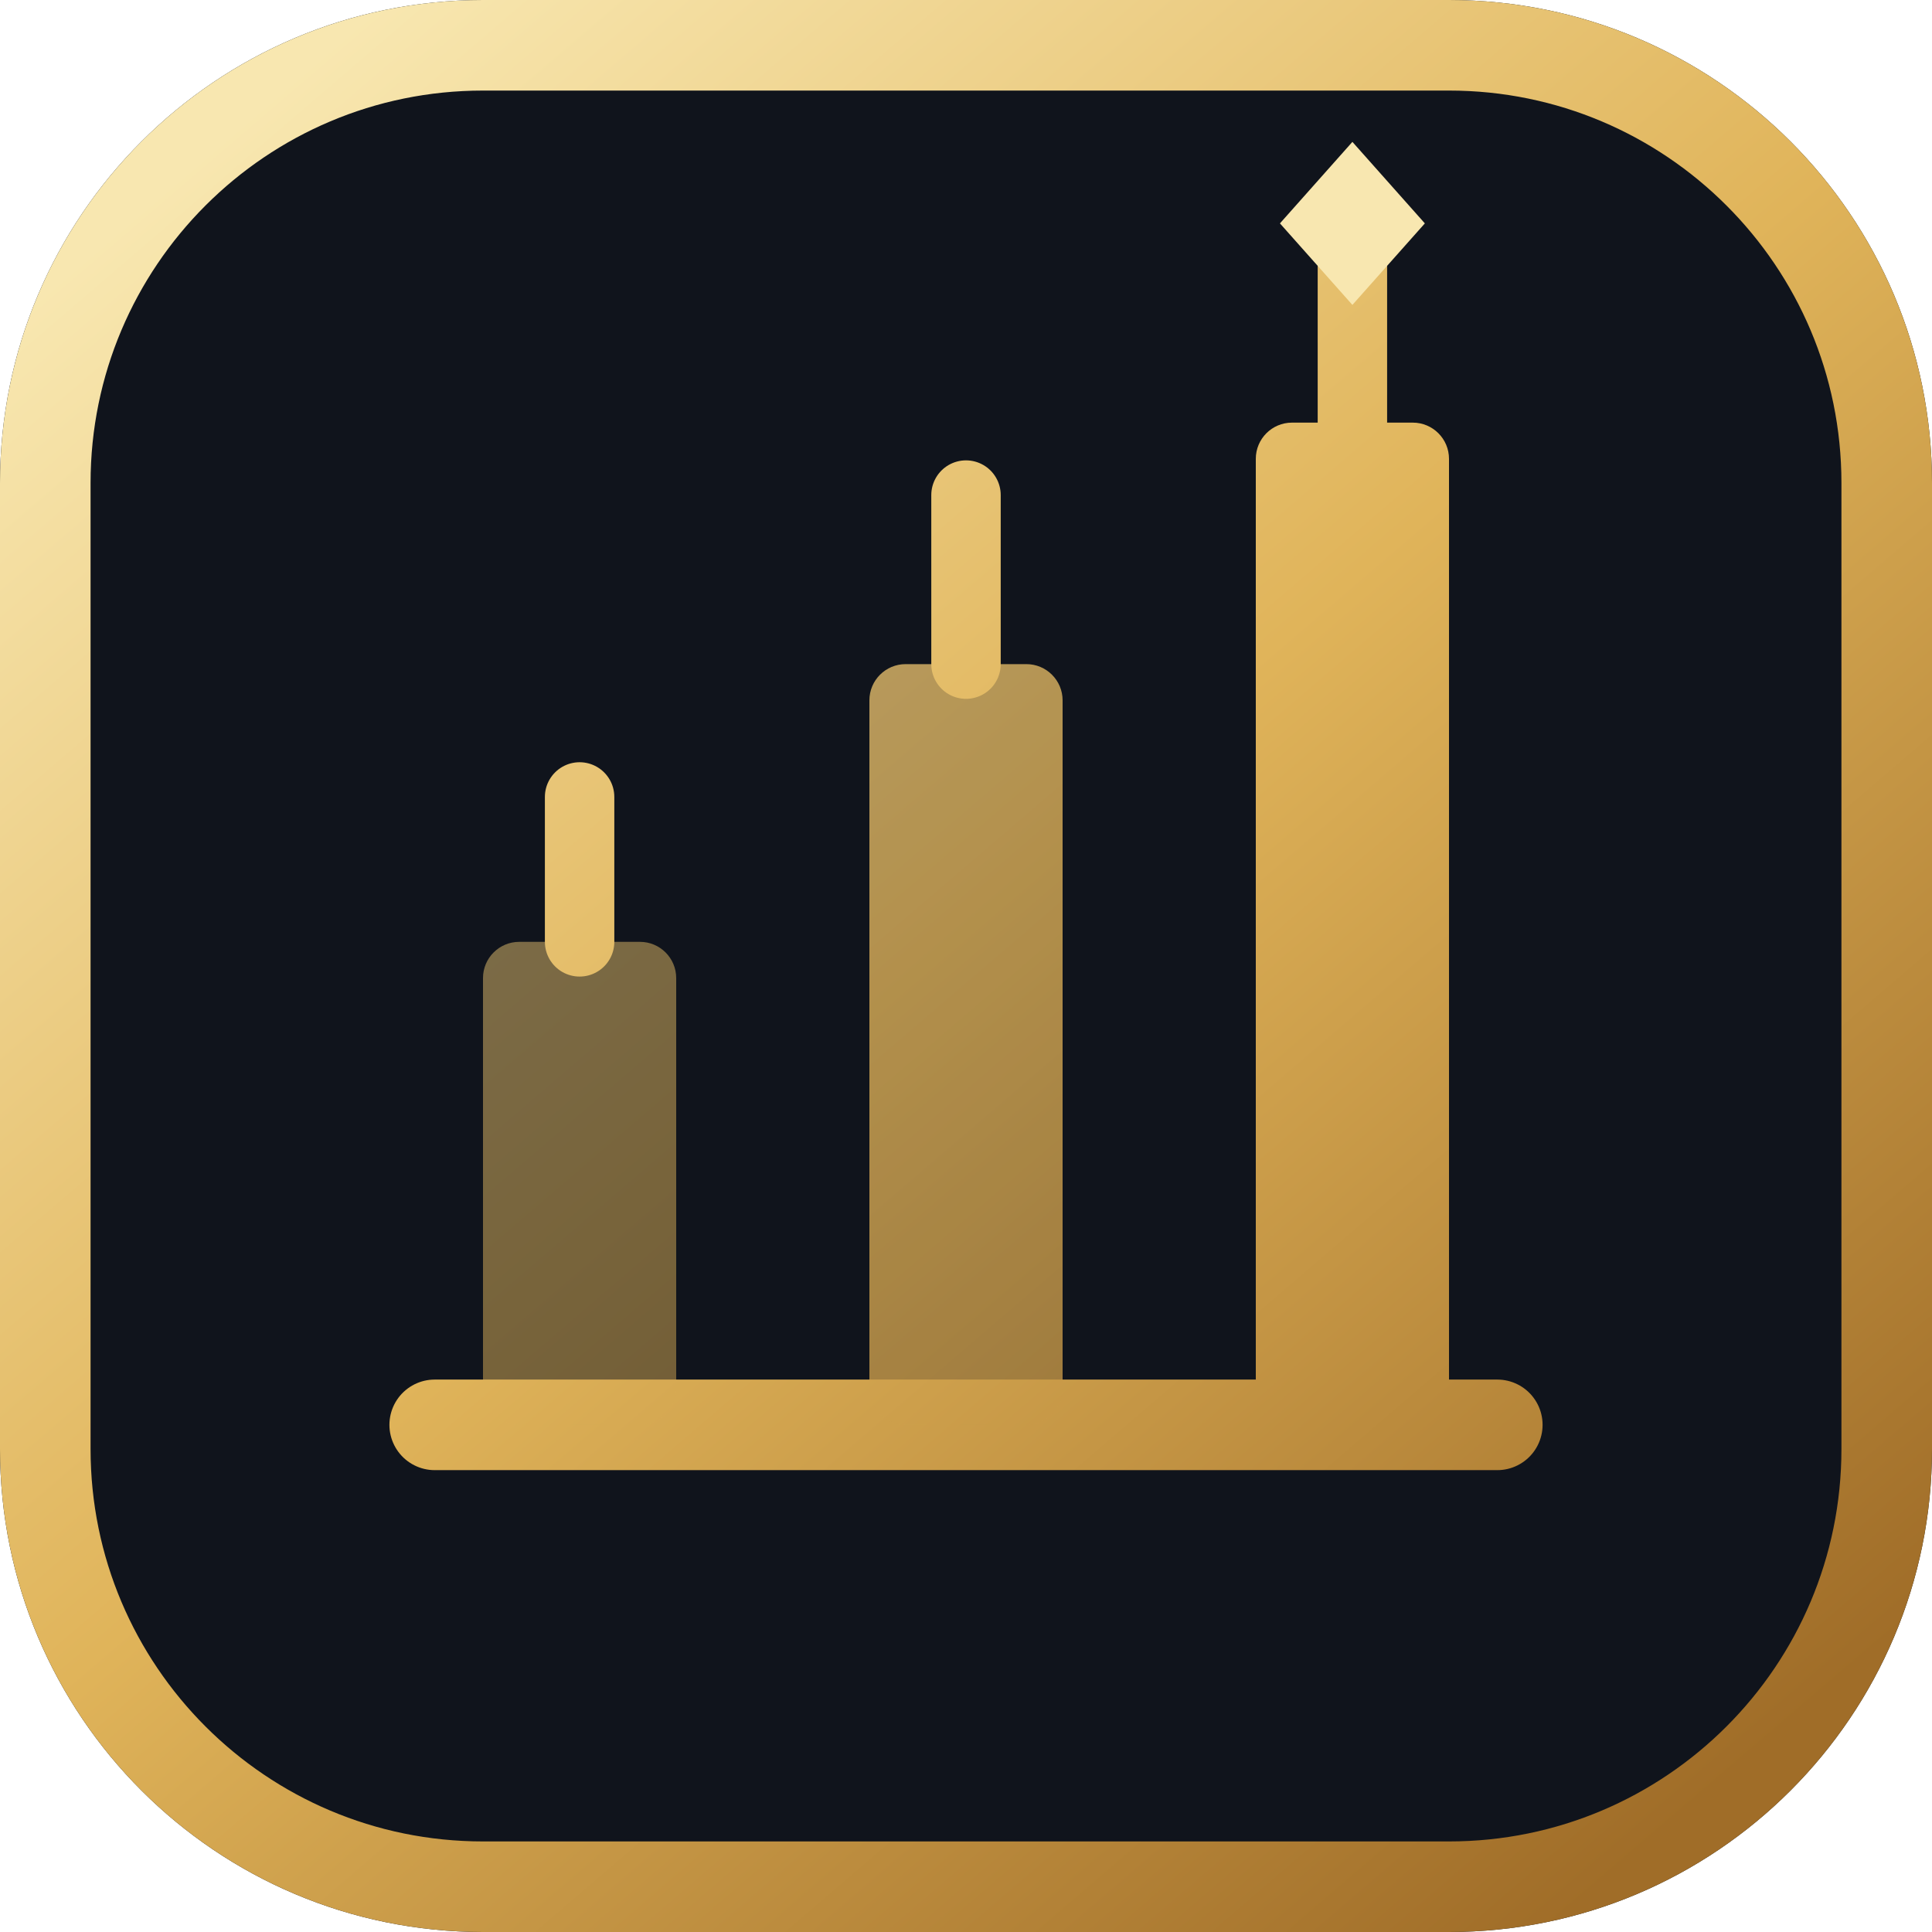
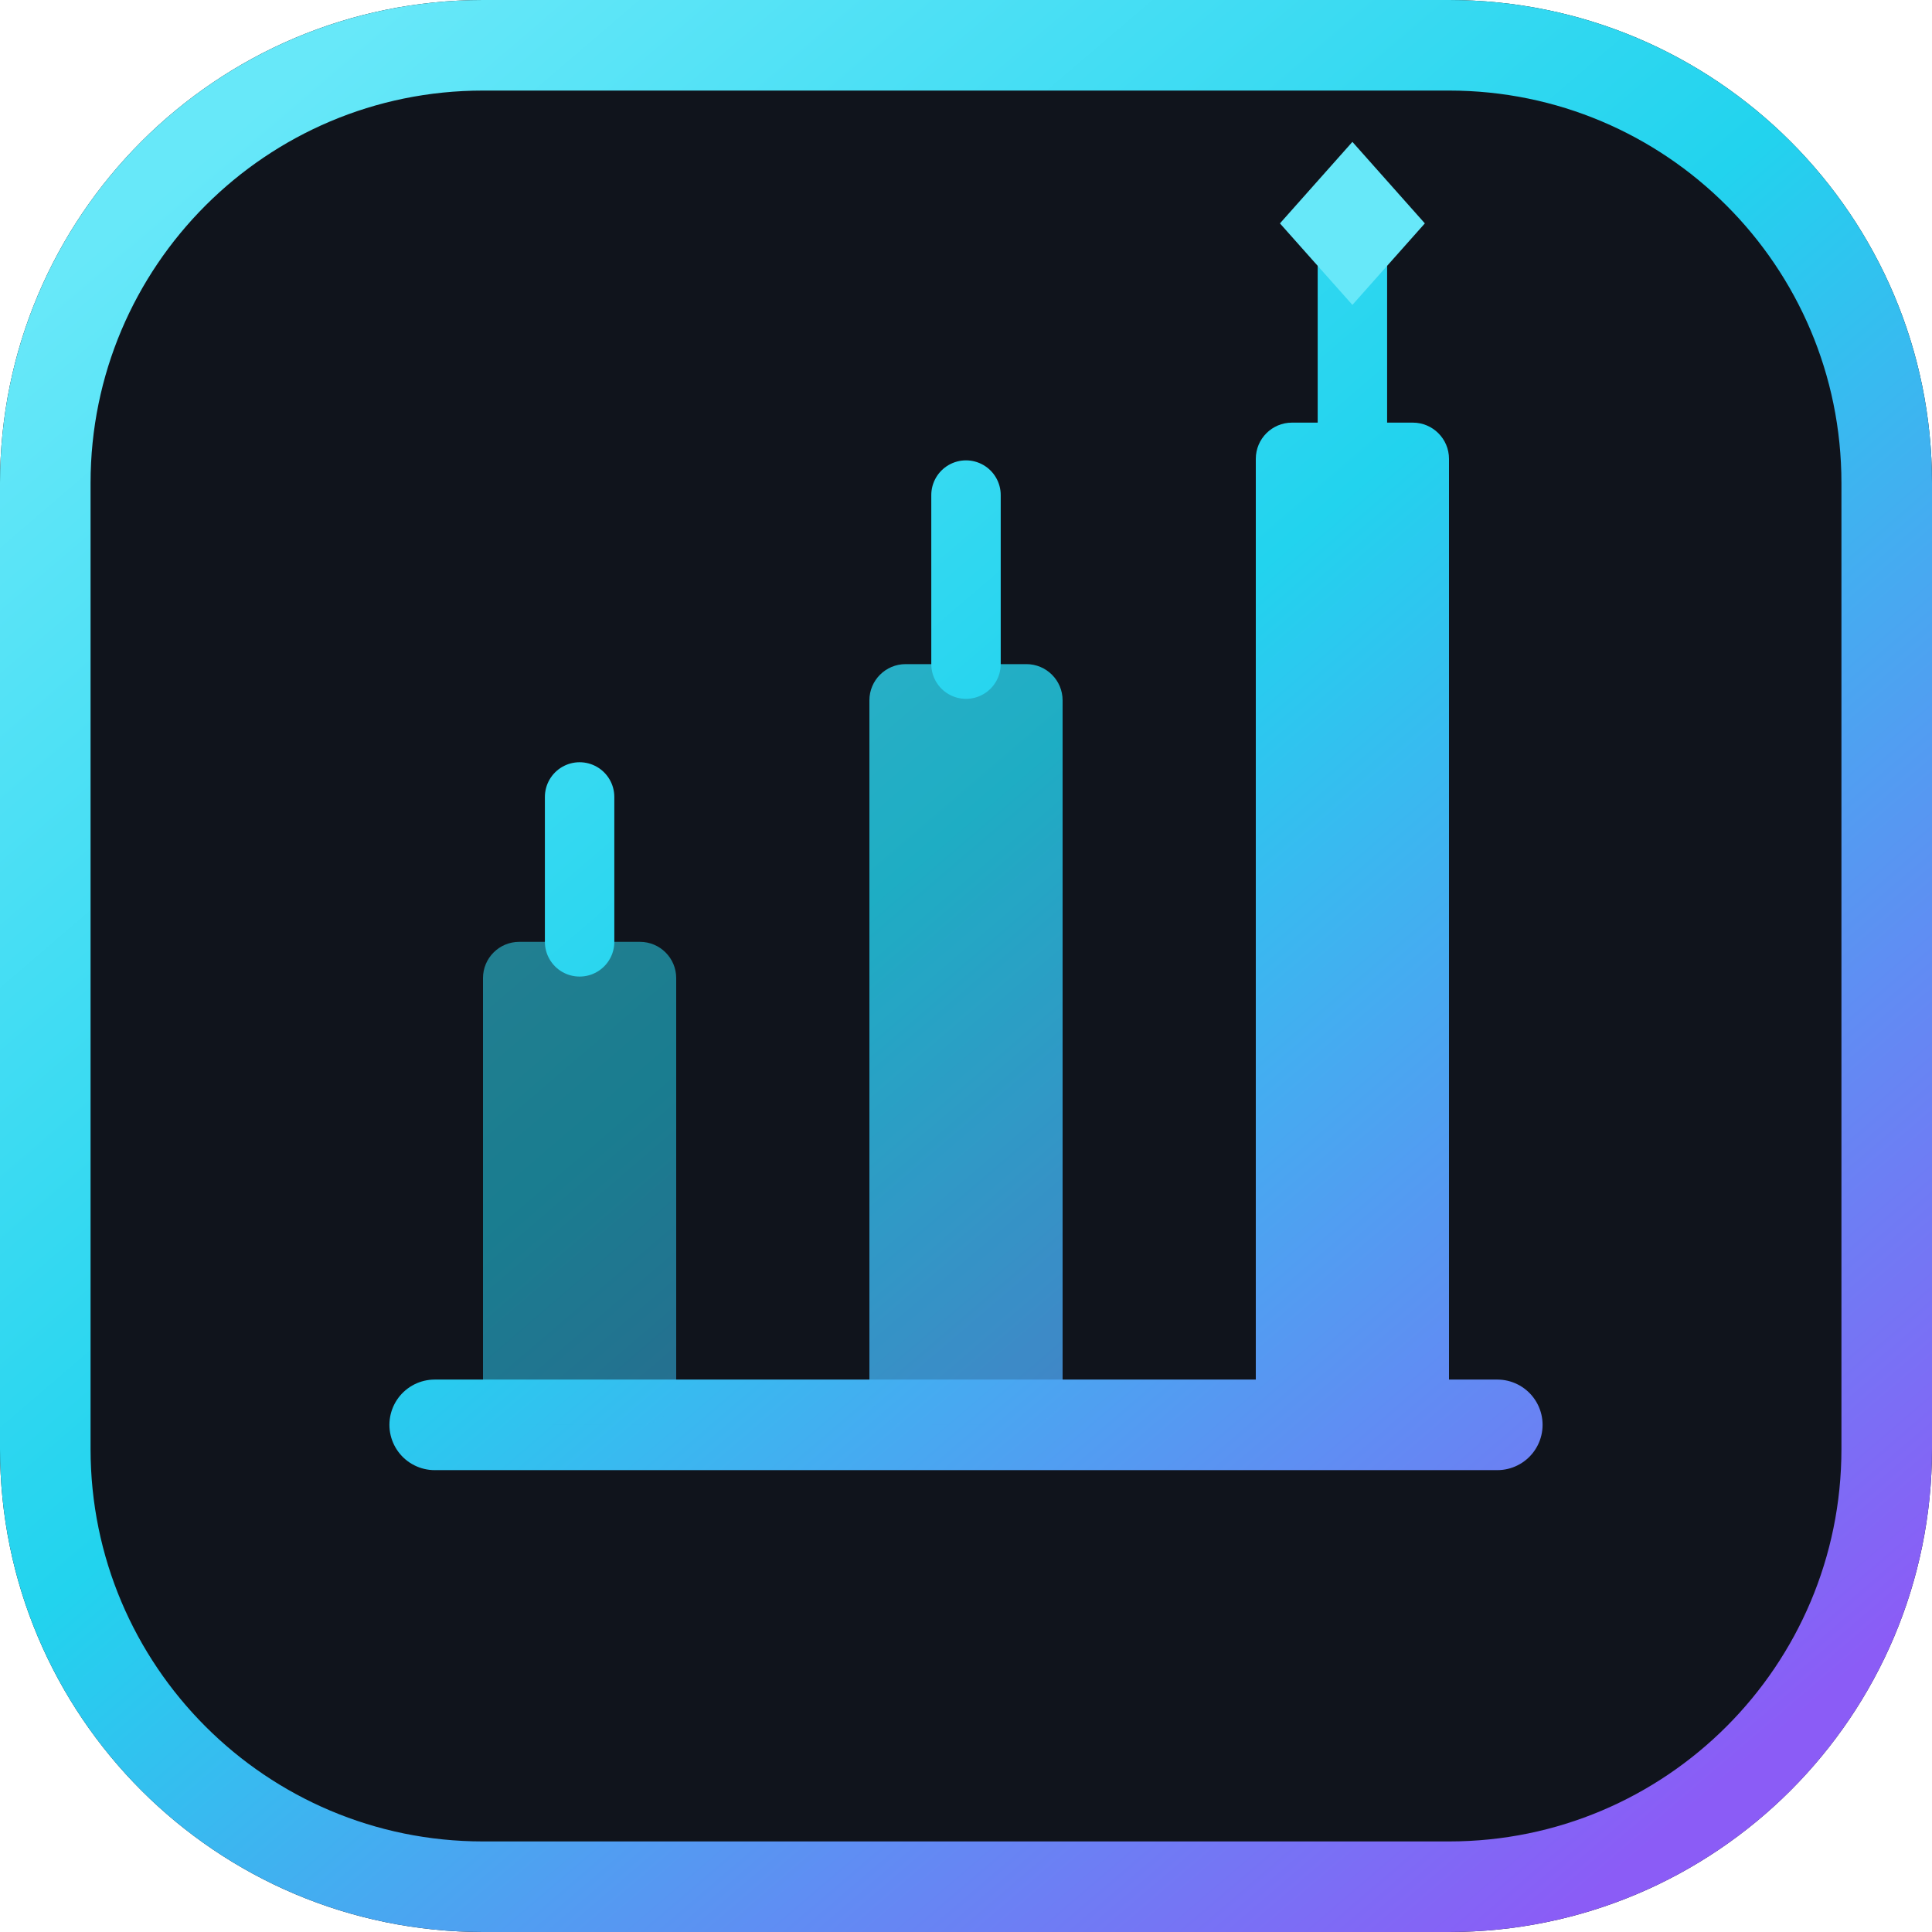
<svg xmlns="http://www.w3.org/2000/svg" viewBox="0 0 32 32" fill="none">
  <defs>
-     <linearGradient id="pnl-gold" x1="4" y1="2" x2="28" y2="30" gradientUnits="userSpaceOnUse">
-       <stop stop-color="#F8E7B0" />
-       <stop offset="0.48" stop-color="#E0B45A" />
-       <stop offset="1" stop-color="#A06D28" />
+     <linearGradient id="pnl-signal" x1="4" y1="2" x2="28" y2="30" gradientUnits="userSpaceOnUse">
+       <stop stop-color="#67E8F9" />
+       <stop offset="0.45" stop-color="#22D3EE" />
+       <stop offset="1" stop-color="#8B5CF6" />
    </linearGradient>
  </defs>
  <rect width="32" height="32" rx="8" fill="#10141C" />
-   <rect x="0.75" y="0.75" width="30.5" height="30.5" rx="7.25" stroke="url(#pnl-gold)" stroke-width="1.5" />
-   <path d="M7.2 23.6h17.6" stroke="url(#pnl-gold)" stroke-width="1.5" stroke-linecap="round" />
-   <rect x="8" y="15.6" width="3.2" height="8" rx="0.6" fill="url(#pnl-gold)" opacity="0.5" />
-   <rect x="14.4" y="11" width="3.2" height="12.6" rx="0.6" fill="url(#pnl-gold)" opacity="0.78" />
-   <rect x="20.8" y="7" width="3.2" height="16.6" rx="0.6" fill="url(#pnl-gold)" />
-   <path d="M9.6 13.2v2.4M16 8.2v2.8M22.4 4.15v2.85" stroke="url(#pnl-gold)" stroke-width="1.15" stroke-linecap="round" />
-   <path d="M22.4 2.35l1.2 1.35-1.2 1.35-1.2-1.35z" fill="#F8E7B0" />
+   <rect x="0.75" y="0.75" width="30.5" height="30.5" rx="7.25" stroke="url(#pnl-signal)" stroke-width="1.5" />
+   <path d="M7.2 23.6h17.6" stroke="url(#pnl-signal)" stroke-width="1.5" stroke-linecap="round" />
+   <rect x="8" y="15.6" width="3.2" height="8" rx="0.6" fill="url(#pnl-signal)" opacity="0.55" />
+   <rect x="14.4" y="11" width="3.2" height="12.6" rx="0.6" fill="url(#pnl-signal)" opacity="0.8" />
+   <rect x="20.8" y="7" width="3.2" height="16.6" rx="0.6" fill="url(#pnl-signal)" />
+   <path d="M9.6 13.2v2.4M16 8.2v2.8M22.4 4.15v2.85" stroke="url(#pnl-signal)" stroke-width="1.15" stroke-linecap="round" />
+   <path d="M22.4 2.35l1.2 1.35-1.2 1.35-1.2-1.35z" fill="#67E8F9" />
</svg>
